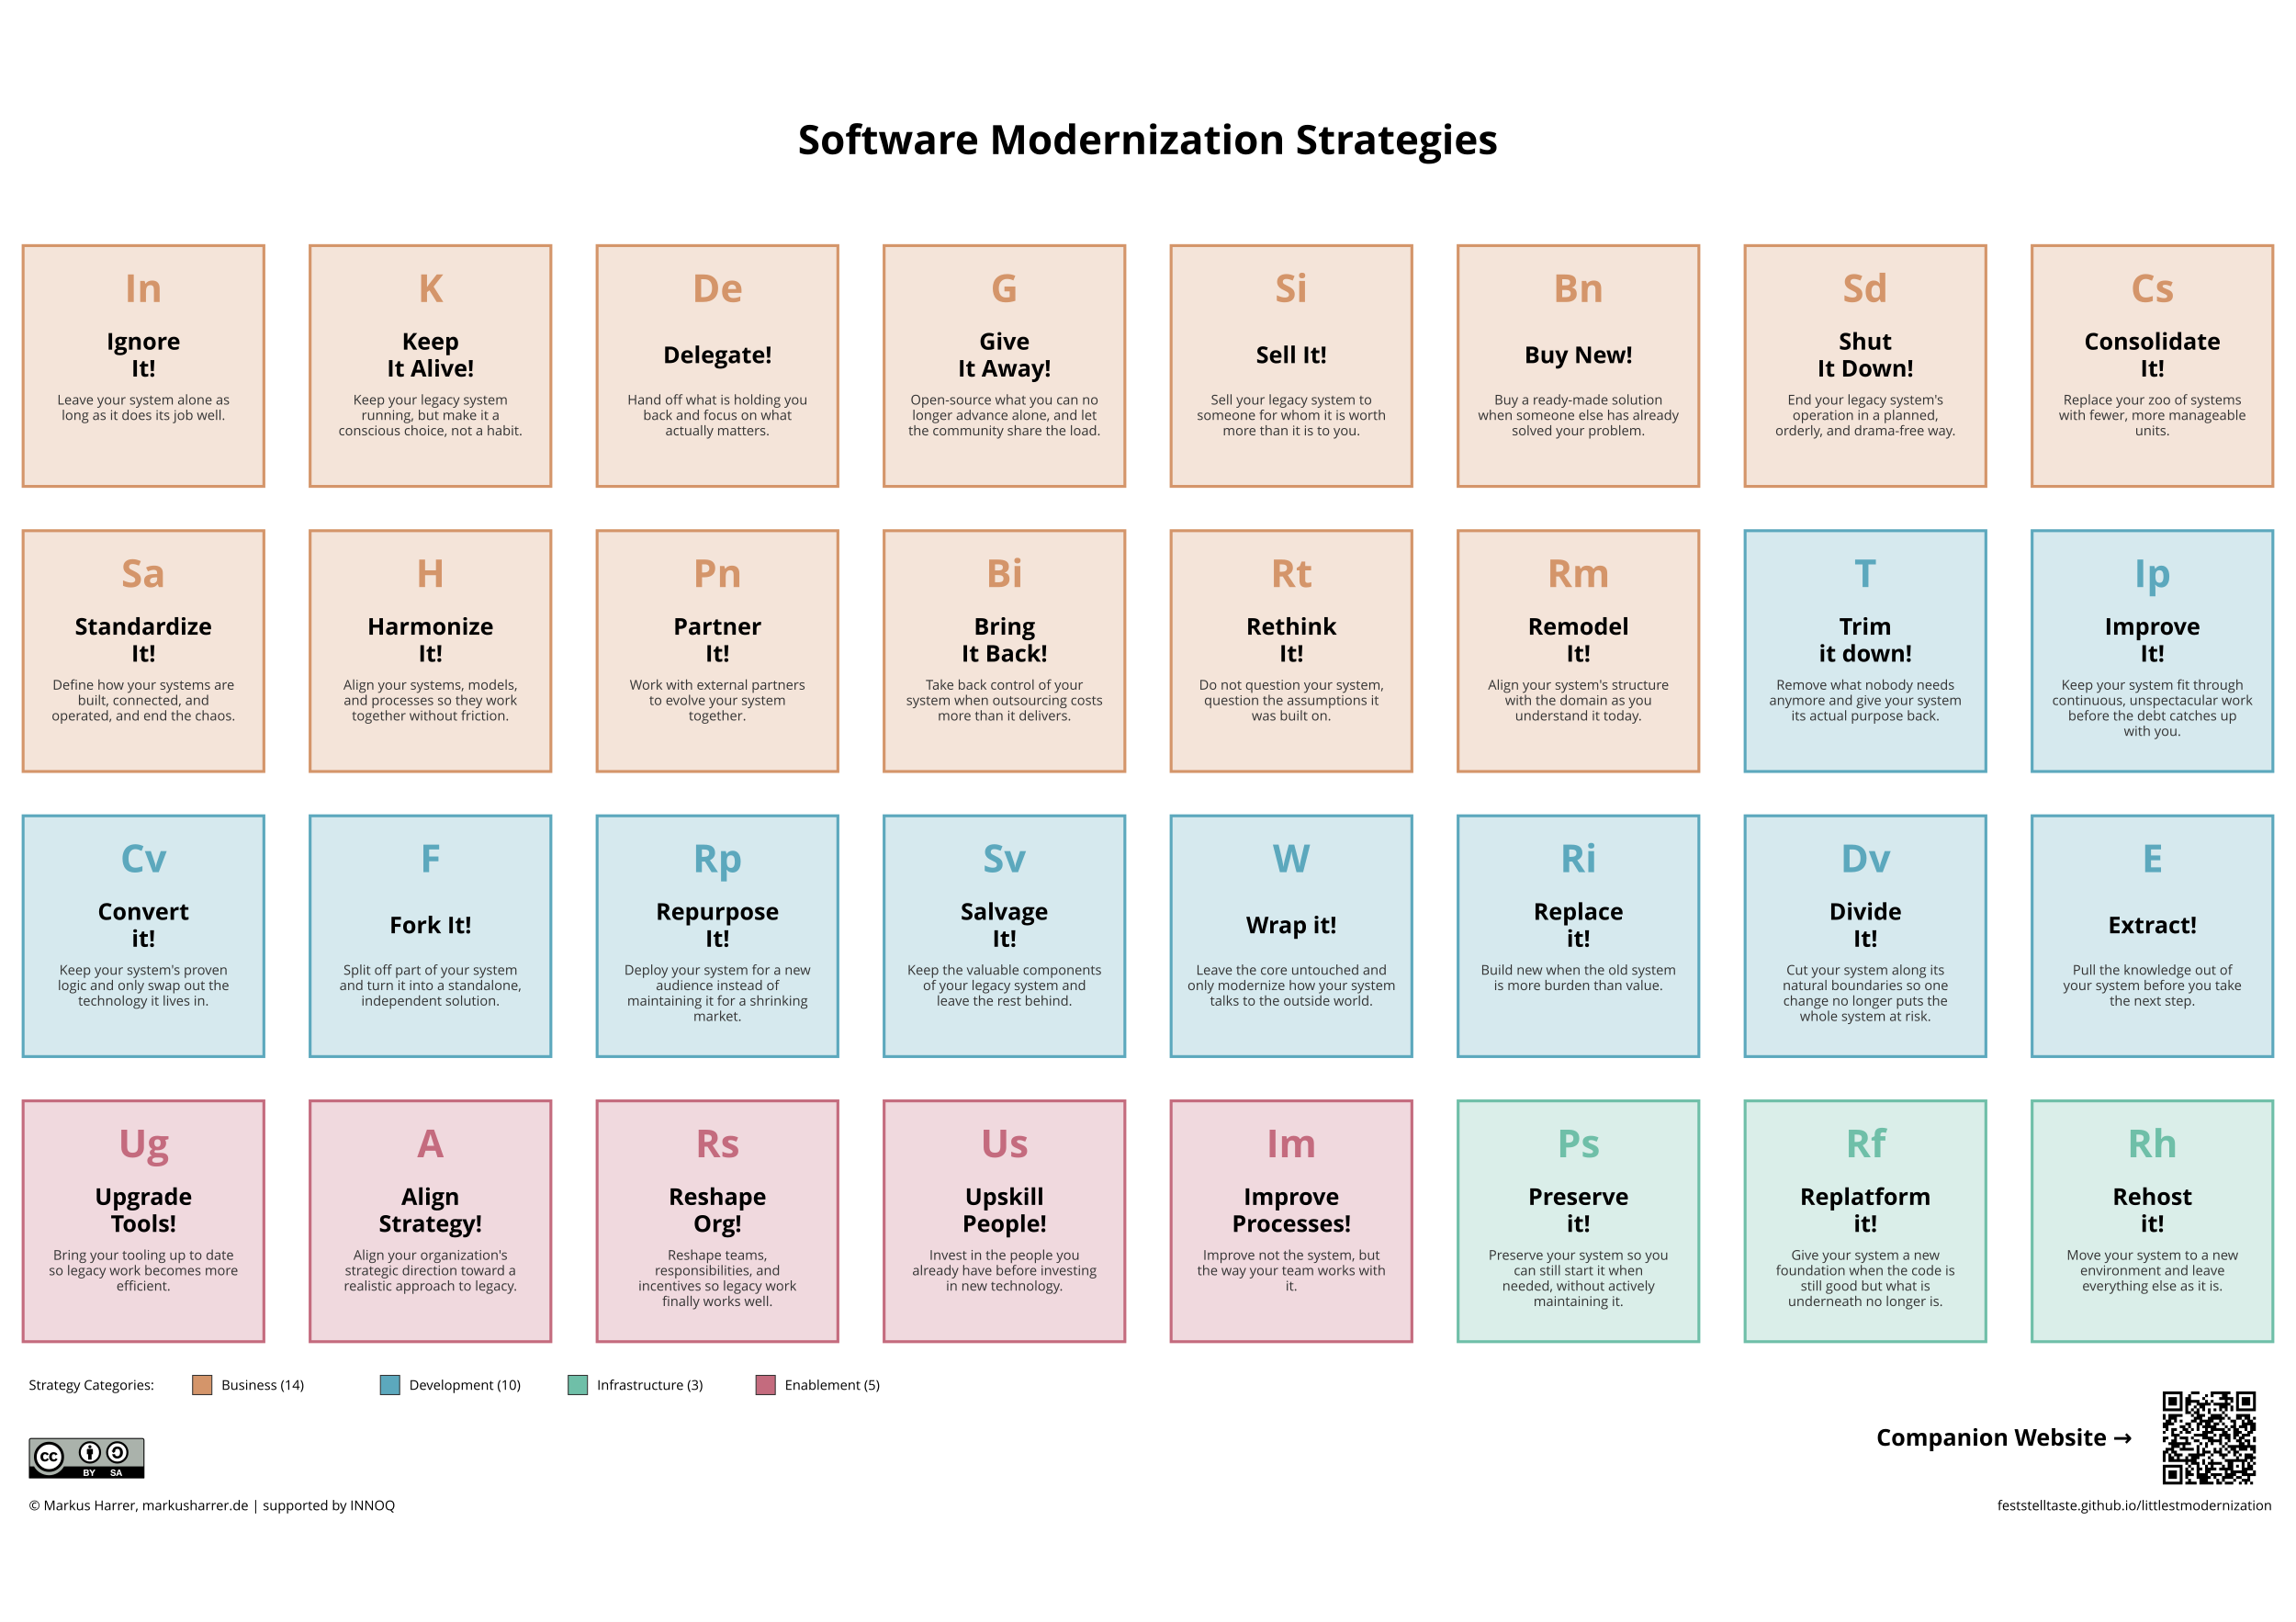
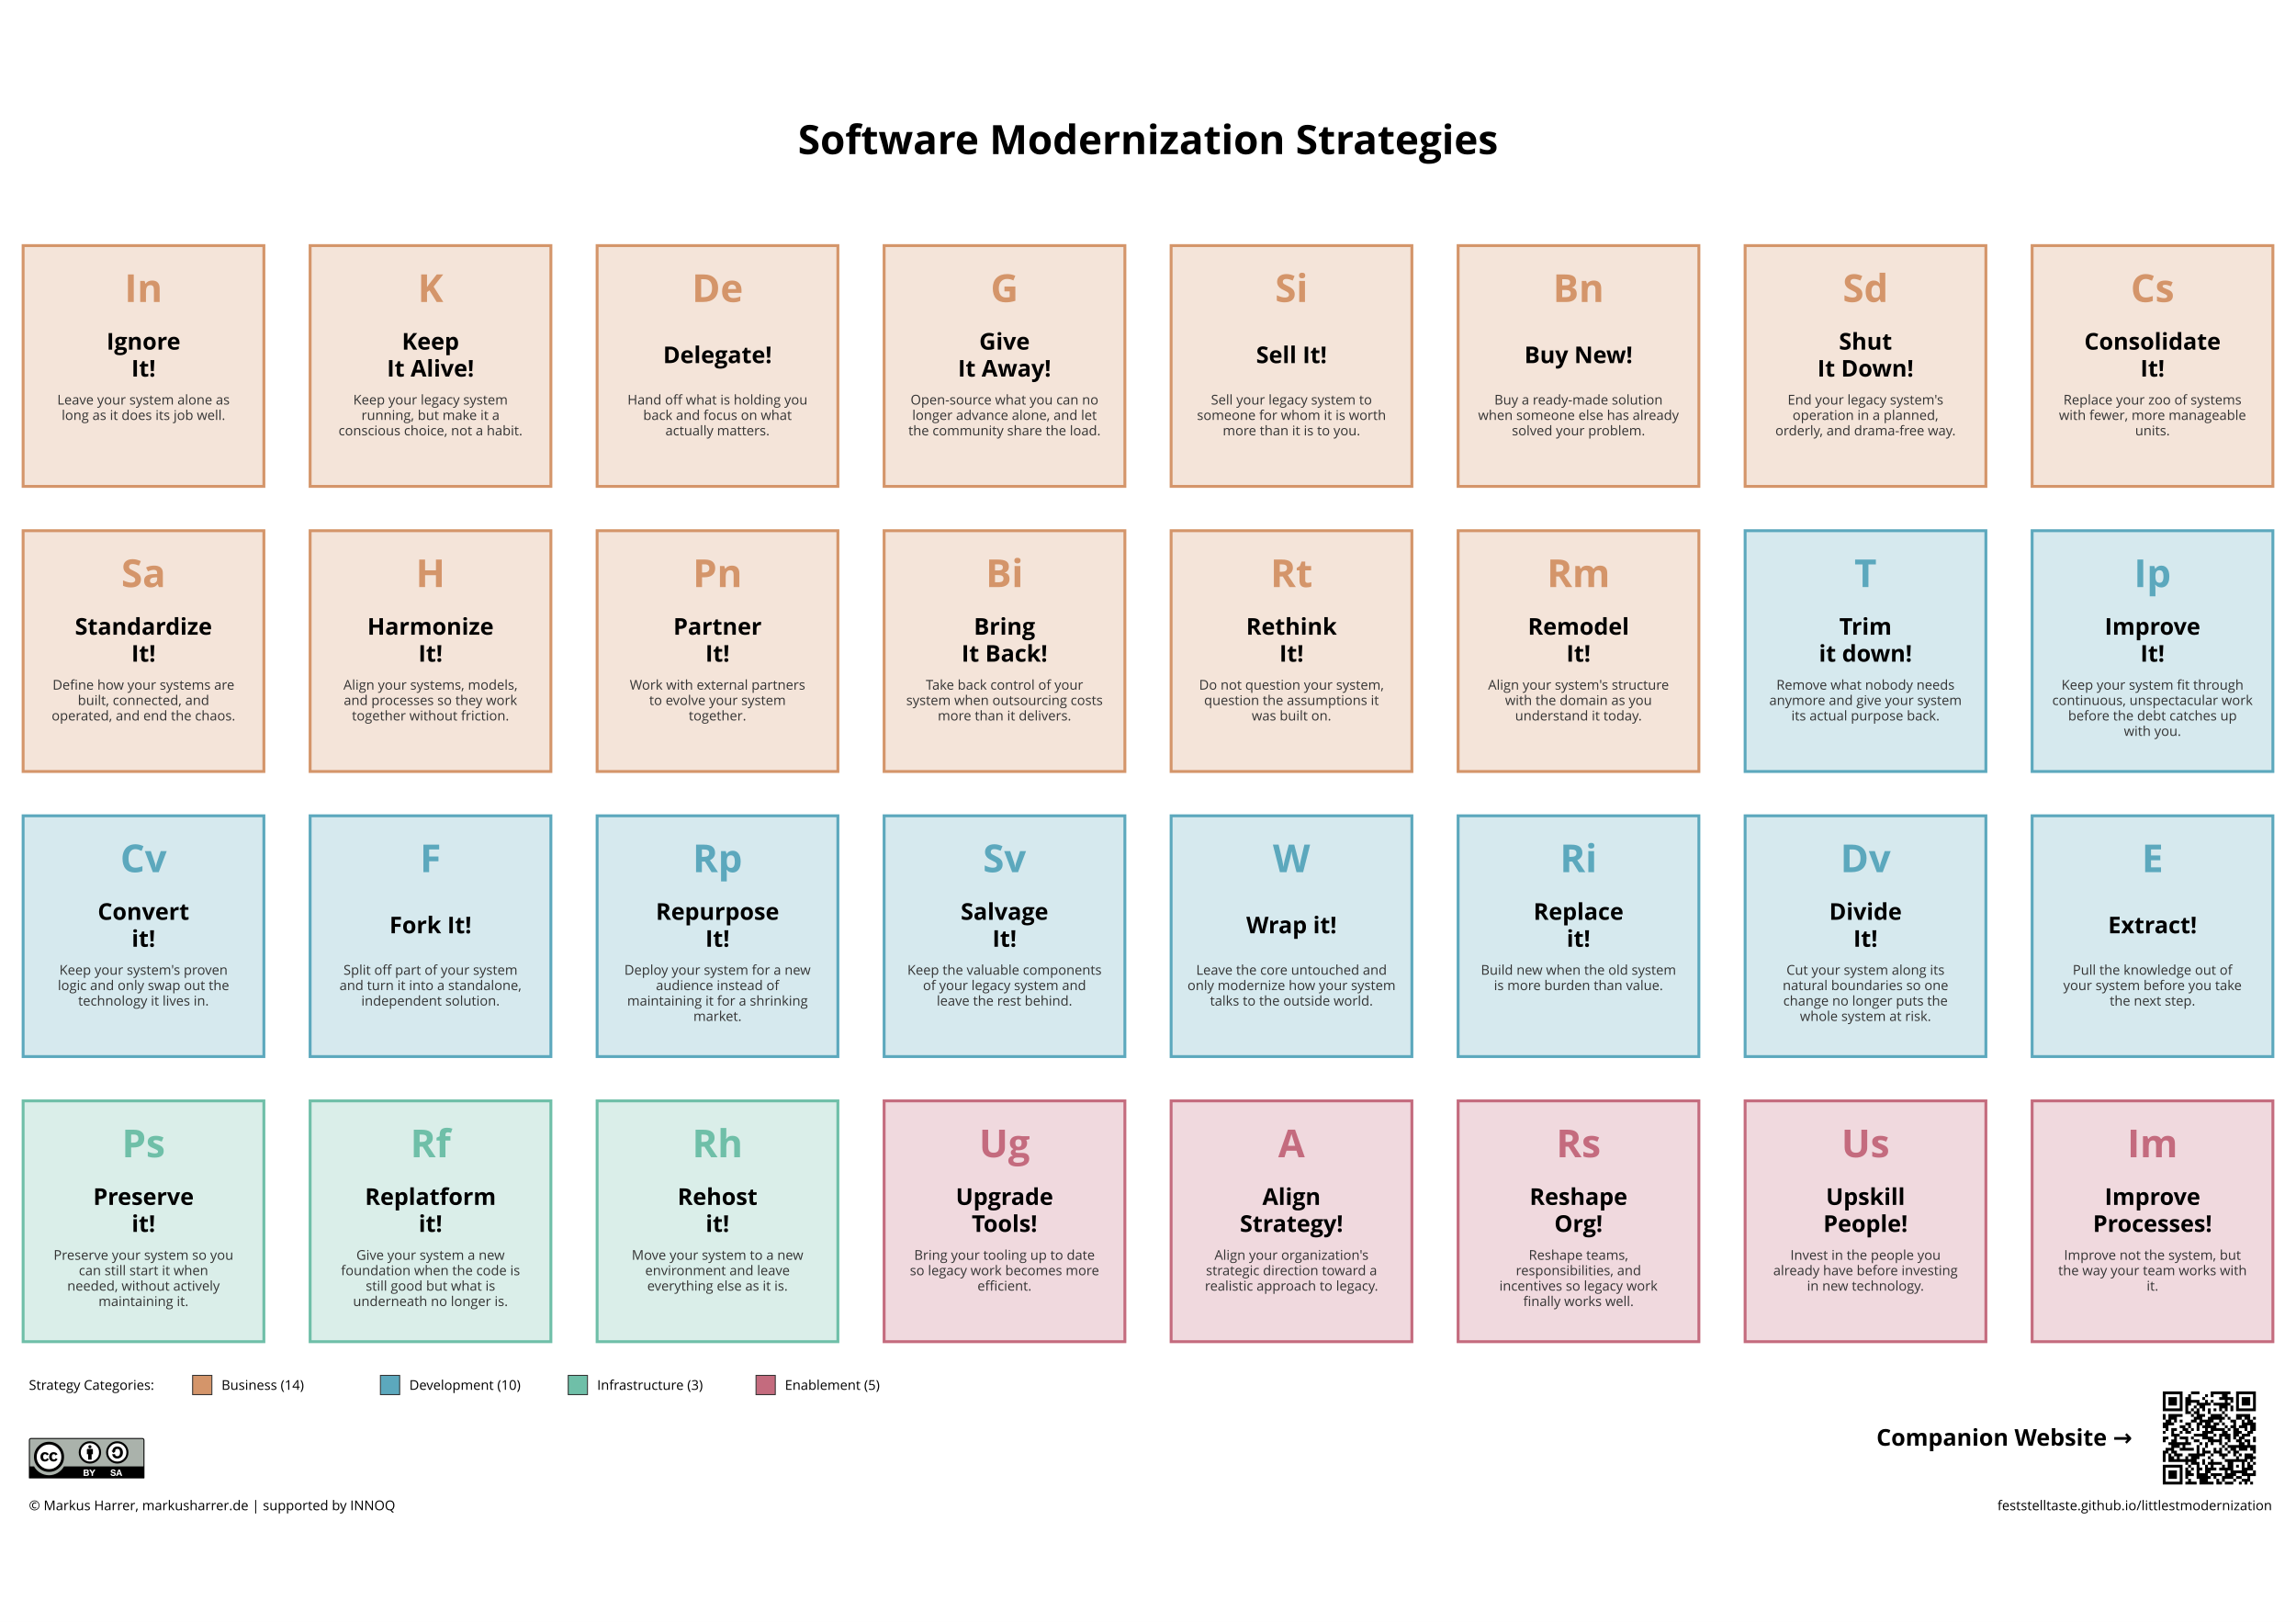
<svg xmlns="http://www.w3.org/2000/svg" width="2384" height="1684" viewBox="0 0 2384 1684">
  <rect width="2384" height="1684" fill="#fff" />
  <style>
        .strategy-title { font-family: Open Sans, sans-serif; font-size: 24px; font-weight: bold; text-anchor: middle; fill: #000; }
        .strategy-description { font-family: Open Sans, sans-serif; font-size: 14px; text-anchor: middle; fill: #333; }
        .category-label { font-family: Open Sans, sans-serif; font-size: 14px; text-anchor: start; fill: #000; }
        .main-title { font-family: Open Sans, sans-serif; font-size: 42px; font-weight: bold; text-anchor: middle; fill: #000; }
        .emoji-text { font-family: Open Sans, sans-serif; font-size: 60px; text-anchor: middle; }
        .strategy-letter { font-family: Open Sans, sans-serif; font-size: 40px; font-weight: bold; text-anchor: middle; dominant-baseline: central; }
        </style>
  <text x="1192" y="160" class="main-title">Software Modernization Strategies</text>
  <g>
    <rect x="24" y="255" width="250" height="250" rx="0" ry="0" fill="#d4956a" fill-opacity="0.25" stroke="#d4956a" stroke-width="3.0" />
    <text x="149" y="298" class="strategy-letter" fill="#d4956a">In</text>
    <text x="149" y="363" class="strategy-title">Ignore</text>
    <text x="149" y="391" class="strategy-title">It!</text>
    <text x="149" y="420" class="strategy-description">Leave your system alone as</text>
    <text x="149" y="436" class="strategy-description">long as it does its job well.</text>
  </g>
  <g>
    <rect x="322" y="255" width="250" height="250" rx="0" ry="0" fill="#d4956a" fill-opacity="0.25" stroke="#d4956a" stroke-width="3.0" />
    <text x="447" y="298" class="strategy-letter" fill="#d4956a">K</text>
    <text x="447" y="363" class="strategy-title">Keep</text>
    <text x="447" y="391" class="strategy-title">It Alive!</text>
    <text x="447" y="420" class="strategy-description">Keep your legacy system</text>
    <text x="447" y="436" class="strategy-description">running, but make it a</text>
    <text x="447" y="452" class="strategy-description">conscious choice, not a habit.</text>
  </g>
  <g>
    <rect x="620" y="255" width="250" height="250" rx="0" ry="0" fill="#d4956a" fill-opacity="0.25" stroke="#d4956a" stroke-width="3.0" />
    <text x="745" y="298" class="strategy-letter" fill="#d4956a">De</text>
    <text x="745" y="377" class="strategy-title">Delegate!</text>
    <text x="745" y="420" class="strategy-description">Hand off what is holding you</text>
    <text x="745" y="436" class="strategy-description">back and focus on what</text>
    <text x="745" y="452" class="strategy-description">actually matters.</text>
  </g>
  <g>
    <rect x="918" y="255" width="250" height="250" rx="0" ry="0" fill="#d4956a" fill-opacity="0.25" stroke="#d4956a" stroke-width="3.0" />
    <text x="1043" y="298" class="strategy-letter" fill="#d4956a">G</text>
    <text x="1043" y="363" class="strategy-title">Give</text>
    <text x="1043" y="391" class="strategy-title">It Away!</text>
    <text x="1043" y="420" class="strategy-description">Open-source what you can no</text>
    <text x="1043" y="436" class="strategy-description">longer advance alone, and let</text>
    <text x="1043" y="452" class="strategy-description">the community share the load.</text>
  </g>
  <g>
    <rect x="1216" y="255" width="250" height="250" rx="0" ry="0" fill="#d4956a" fill-opacity="0.25" stroke="#d4956a" stroke-width="3.0" />
    <text x="1341" y="298" class="strategy-letter" fill="#d4956a">Si</text>
    <text x="1341" y="377" class="strategy-title">Sell It!</text>
    <text x="1341" y="420" class="strategy-description">Sell your legacy system to</text>
    <text x="1341" y="436" class="strategy-description">someone for whom it is worth</text>
    <text x="1341" y="452" class="strategy-description">more than it is to you.</text>
  </g>
  <g>
    <rect x="1514" y="255" width="250" height="250" rx="0" ry="0" fill="#d4956a" fill-opacity="0.25" stroke="#d4956a" stroke-width="3.0" />
    <text x="1639" y="298" class="strategy-letter" fill="#d4956a">Bn</text>
    <text x="1639" y="377" class="strategy-title">Buy New!</text>
    <text x="1639" y="420" class="strategy-description">Buy a ready-made solution</text>
    <text x="1639" y="436" class="strategy-description">when someone else has already</text>
    <text x="1639" y="452" class="strategy-description">solved your problem.</text>
  </g>
  <g>
    <rect x="1812" y="255" width="250" height="250" rx="0" ry="0" fill="#d4956a" fill-opacity="0.25" stroke="#d4956a" stroke-width="3.0" />
    <text x="1937" y="298" class="strategy-letter" fill="#d4956a">Sd</text>
    <text x="1937" y="363" class="strategy-title">Shut</text>
    <text x="1937" y="391" class="strategy-title">It Down!</text>
    <text x="1937" y="420" class="strategy-description">End your legacy system's</text>
    <text x="1937" y="436" class="strategy-description">operation in a planned,</text>
    <text x="1937" y="452" class="strategy-description">orderly, and drama-free way.</text>
  </g>
  <g>
    <rect x="2110" y="255" width="250" height="250" rx="0" ry="0" fill="#d4956a" fill-opacity="0.25" stroke="#d4956a" stroke-width="3.0" />
    <text x="2235" y="298" class="strategy-letter" fill="#d4956a">Cs</text>
    <text x="2235" y="363" class="strategy-title">Consolidate</text>
    <text x="2235" y="391" class="strategy-title">It!</text>
    <text x="2235" y="420" class="strategy-description">Replace your zoo of systems</text>
    <text x="2235" y="436" class="strategy-description">with fewer, more manageable</text>
    <text x="2235" y="452" class="strategy-description">units.</text>
  </g>
  <g>
    <rect x="24" y="551" width="250" height="250" rx="0" ry="0" fill="#d4956a" fill-opacity="0.25" stroke="#d4956a" stroke-width="3.0" />
    <text x="149" y="594" class="strategy-letter" fill="#d4956a">Sa</text>
    <text x="149" y="659" class="strategy-title">Standardize</text>
    <text x="149" y="687" class="strategy-title">It!</text>
    <text x="149" y="716" class="strategy-description">Define how your systems are</text>
    <text x="149" y="732" class="strategy-description">built, connected, and</text>
    <text x="149" y="748" class="strategy-description">operated, and end the chaos.</text>
  </g>
  <g>
    <rect x="322" y="551" width="250" height="250" rx="0" ry="0" fill="#d4956a" fill-opacity="0.25" stroke="#d4956a" stroke-width="3.0" />
    <text x="447" y="594" class="strategy-letter" fill="#d4956a">H</text>
    <text x="447" y="659" class="strategy-title">Harmonize</text>
    <text x="447" y="687" class="strategy-title">It!</text>
    <text x="447" y="716" class="strategy-description">Align your systems, models,</text>
    <text x="447" y="732" class="strategy-description">and processes so they work</text>
    <text x="447" y="748" class="strategy-description">together without friction.</text>
  </g>
  <g>
    <rect x="620" y="551" width="250" height="250" rx="0" ry="0" fill="#d4956a" fill-opacity="0.25" stroke="#d4956a" stroke-width="3.0" />
    <text x="745" y="594" class="strategy-letter" fill="#d4956a">Pn</text>
    <text x="745" y="659" class="strategy-title">Partner</text>
    <text x="745" y="687" class="strategy-title">It!</text>
    <text x="745" y="716" class="strategy-description">Work with external partners</text>
    <text x="745" y="732" class="strategy-description">to evolve your system</text>
    <text x="745" y="748" class="strategy-description">together.</text>
  </g>
  <g>
    <rect x="918" y="551" width="250" height="250" rx="0" ry="0" fill="#d4956a" fill-opacity="0.25" stroke="#d4956a" stroke-width="3.0" />
    <text x="1043" y="594" class="strategy-letter" fill="#d4956a">Bi</text>
    <text x="1043" y="659" class="strategy-title">Bring</text>
    <text x="1043" y="687" class="strategy-title">It Back!</text>
    <text x="1043" y="716" class="strategy-description">Take back control of your</text>
    <text x="1043" y="732" class="strategy-description">system when outsourcing costs</text>
    <text x="1043" y="748" class="strategy-description">more than it delivers.</text>
  </g>
  <g>
    <rect x="1216" y="551" width="250" height="250" rx="0" ry="0" fill="#d4956a" fill-opacity="0.25" stroke="#d4956a" stroke-width="3.0" />
    <text x="1341" y="594" class="strategy-letter" fill="#d4956a">Rt</text>
    <text x="1341" y="659" class="strategy-title">Rethink</text>
    <text x="1341" y="687" class="strategy-title">It!</text>
    <text x="1341" y="716" class="strategy-description">Do not question your system,</text>
    <text x="1341" y="732" class="strategy-description">question the assumptions it</text>
    <text x="1341" y="748" class="strategy-description">was built on.</text>
  </g>
  <g>
    <rect x="1514" y="551" width="250" height="250" rx="0" ry="0" fill="#d4956a" fill-opacity="0.25" stroke="#d4956a" stroke-width="3.0" />
    <text x="1639" y="594" class="strategy-letter" fill="#d4956a">Rm</text>
    <text x="1639" y="659" class="strategy-title">Remodel</text>
    <text x="1639" y="687" class="strategy-title">It!</text>
    <text x="1639" y="716" class="strategy-description">Align your system's structure</text>
    <text x="1639" y="732" class="strategy-description">with the domain as you</text>
    <text x="1639" y="748" class="strategy-description">understand it today.</text>
  </g>
  <g>
    <rect x="1812" y="551" width="250" height="250" rx="0" ry="0" fill="#5ca8bd" fill-opacity="0.25" stroke="#5ca8bd" stroke-width="3.0" />
    <text x="1937" y="594" class="strategy-letter" fill="#5ca8bd">T</text>
    <text x="1937" y="659" class="strategy-title">Trim</text>
    <text x="1937" y="687" class="strategy-title">it down!</text>
    <text x="1937" y="716" class="strategy-description">Remove what nobody needs</text>
    <text x="1937" y="732" class="strategy-description">anymore and give your system</text>
    <text x="1937" y="748" class="strategy-description">its actual purpose back.</text>
  </g>
  <g>
    <rect x="2110" y="551" width="250" height="250" rx="0" ry="0" fill="#5ca8bd" fill-opacity="0.25" stroke="#5ca8bd" stroke-width="3.0" />
    <text x="2235" y="594" class="strategy-letter" fill="#5ca8bd">Ip</text>
    <text x="2235" y="659" class="strategy-title">Improve</text>
    <text x="2235" y="687" class="strategy-title">It!</text>
    <text x="2235" y="716" class="strategy-description">Keep your system fit through</text>
    <text x="2235" y="732" class="strategy-description">continuous, unspectacular work</text>
    <text x="2235" y="748" class="strategy-description">before the debt catches up</text>
    <text x="2235" y="764" class="strategy-description">with you.</text>
  </g>
  <g>
    <rect x="24" y="847" width="250" height="250" rx="0" ry="0" fill="#5ca8bd" fill-opacity="0.25" stroke="#5ca8bd" stroke-width="3.0" />
    <text x="149" y="890" class="strategy-letter" fill="#5ca8bd">Cv</text>
    <text x="149" y="955" class="strategy-title">Convert</text>
    <text x="149" y="983" class="strategy-title">it!</text>
    <text x="149" y="1012" class="strategy-description">Keep your system's proven</text>
    <text x="149" y="1028" class="strategy-description">logic and only swap out the</text>
    <text x="149" y="1044" class="strategy-description">technology it lives in.</text>
  </g>
  <g>
    <rect x="322" y="847" width="250" height="250" rx="0" ry="0" fill="#5ca8bd" fill-opacity="0.25" stroke="#5ca8bd" stroke-width="3.0" />
    <text x="447" y="890" class="strategy-letter" fill="#5ca8bd">F</text>
    <text x="447" y="969" class="strategy-title">Fork It!</text>
    <text x="447" y="1012" class="strategy-description">Split off part of your system</text>
    <text x="447" y="1028" class="strategy-description">and turn it into a standalone,</text>
    <text x="447" y="1044" class="strategy-description">independent solution.</text>
  </g>
  <g>
    <rect x="620" y="847" width="250" height="250" rx="0" ry="0" fill="#5ca8bd" fill-opacity="0.25" stroke="#5ca8bd" stroke-width="3.0" />
    <text x="745" y="890" class="strategy-letter" fill="#5ca8bd">Rp</text>
    <text x="745" y="955" class="strategy-title">Repurpose</text>
    <text x="745" y="983" class="strategy-title">It!</text>
    <text x="745" y="1012" class="strategy-description">Deploy your system for a new</text>
    <text x="745" y="1028" class="strategy-description">audience instead of</text>
    <text x="745" y="1044" class="strategy-description">maintaining it for a shrinking</text>
    <text x="745" y="1060" class="strategy-description">market.</text>
  </g>
  <g>
    <rect x="918" y="847" width="250" height="250" rx="0" ry="0" fill="#5ca8bd" fill-opacity="0.25" stroke="#5ca8bd" stroke-width="3.0" />
    <text x="1043" y="890" class="strategy-letter" fill="#5ca8bd">Sv</text>
    <text x="1043" y="955" class="strategy-title">Salvage</text>
    <text x="1043" y="983" class="strategy-title">It!</text>
    <text x="1043" y="1012" class="strategy-description">Keep the valuable components</text>
    <text x="1043" y="1028" class="strategy-description">of your legacy system and</text>
    <text x="1043" y="1044" class="strategy-description">leave the rest behind.</text>
  </g>
  <g>
    <rect x="1216" y="847" width="250" height="250" rx="0" ry="0" fill="#5ca8bd" fill-opacity="0.25" stroke="#5ca8bd" stroke-width="3.0" />
    <text x="1341" y="890" class="strategy-letter" fill="#5ca8bd">W</text>
    <text x="1341" y="969" class="strategy-title">Wrap it!</text>
    <text x="1341" y="1012" class="strategy-description">Leave the core untouched and</text>
    <text x="1341" y="1028" class="strategy-description">only modernize how your system</text>
    <text x="1341" y="1044" class="strategy-description">talks to the outside world.</text>
  </g>
  <g>
    <rect x="1514" y="847" width="250" height="250" rx="0" ry="0" fill="#5ca8bd" fill-opacity="0.25" stroke="#5ca8bd" stroke-width="3.0" />
    <text x="1639" y="890" class="strategy-letter" fill="#5ca8bd">Ri</text>
    <text x="1639" y="955" class="strategy-title">Replace</text>
    <text x="1639" y="983" class="strategy-title">it!</text>
    <text x="1639" y="1012" class="strategy-description">Build new when the old system</text>
    <text x="1639" y="1028" class="strategy-description">is more burden than value.</text>
  </g>
  <g>
    <rect x="1812" y="847" width="250" height="250" rx="0" ry="0" fill="#5ca8bd" fill-opacity="0.25" stroke="#5ca8bd" stroke-width="3.0" />
    <text x="1937" y="890" class="strategy-letter" fill="#5ca8bd">Dv</text>
    <text x="1937" y="955" class="strategy-title">Divide</text>
    <text x="1937" y="983" class="strategy-title">It!</text>
    <text x="1937" y="1012" class="strategy-description">Cut your system along its</text>
    <text x="1937" y="1028" class="strategy-description">natural boundaries so one</text>
    <text x="1937" y="1044" class="strategy-description">change no longer puts the</text>
    <text x="1937" y="1060" class="strategy-description">whole system at risk.</text>
  </g>
  <g>
    <rect x="2110" y="847" width="250" height="250" rx="0" ry="0" fill="#5ca8bd" fill-opacity="0.25" stroke="#5ca8bd" stroke-width="3.0" />
    <text x="2235" y="890" class="strategy-letter" fill="#5ca8bd">E</text>
    <text x="2235" y="969" class="strategy-title">Extract!</text>
    <text x="2235" y="1012" class="strategy-description">Pull the knowledge out of</text>
    <text x="2235" y="1028" class="strategy-description">your system before you take</text>
    <text x="2235" y="1044" class="strategy-description">the next step.</text>
  </g>
  <g>
-     <rect x="24" y="1143" width="250" height="250" rx="0" ry="0" fill="#c46b7e" fill-opacity="0.25" stroke="#c46b7e" stroke-width="3.0" />
-     <text x="149" y="1186" class="strategy-letter" fill="#c46b7e">Ug</text>
-     <text x="149" y="1251" class="strategy-title">Upgrade</text>
-     <text x="149" y="1279" class="strategy-title">Tools!</text>
-     <text x="149" y="1308" class="strategy-description">Bring your tooling up to date</text>
-     <text x="149" y="1324" class="strategy-description">so legacy work becomes more</text>
-     <text x="149" y="1340" class="strategy-description">efficient.</text>
-   </g>
-   <g>
-     <rect x="322" y="1143" width="250" height="250" rx="0" ry="0" fill="#c46b7e" fill-opacity="0.25" stroke="#c46b7e" stroke-width="3.0" />
-     <text x="447" y="1186" class="strategy-letter" fill="#c46b7e">A</text>
-     <text x="447" y="1251" class="strategy-title">Align</text>
-     <text x="447" y="1279" class="strategy-title">Strategy!</text>
-     <text x="447" y="1308" class="strategy-description">Align your organization's</text>
-     <text x="447" y="1324" class="strategy-description">strategic direction toward a</text>
-     <text x="447" y="1340" class="strategy-description">realistic approach to legacy.</text>
-   </g>
-   <g>
-     <rect x="620" y="1143" width="250" height="250" rx="0" ry="0" fill="#c46b7e" fill-opacity="0.25" stroke="#c46b7e" stroke-width="3.0" />
-     <text x="745" y="1186" class="strategy-letter" fill="#c46b7e">Rs</text>
-     <text x="745" y="1251" class="strategy-title">Reshape</text>
-     <text x="745" y="1279" class="strategy-title">Org!</text>
-     <text x="745" y="1308" class="strategy-description">Reshape teams,</text>
-     <text x="745" y="1324" class="strategy-description">responsibilities, and</text>
-     <text x="745" y="1340" class="strategy-description">incentives so legacy work</text>
-     <text x="745" y="1356" class="strategy-description">finally works well.</text>
+     <rect x="24" y="1143" width="250" height="250" rx="0" ry="0" fill="#6fbfa8" fill-opacity="0.25" stroke="#6fbfa8" stroke-width="3.0" />
+     <text x="149" y="1186" class="strategy-letter" fill="#6fbfa8">Ps</text>
+     <text x="149" y="1251" class="strategy-title">Preserve</text>
+     <text x="149" y="1279" class="strategy-title">it!</text>
+     <text x="149" y="1308" class="strategy-description">Preserve your system so you</text>
+     <text x="149" y="1324" class="strategy-description">can still start it when</text>
+     <text x="149" y="1340" class="strategy-description">needed, without actively</text>
+     <text x="149" y="1356" class="strategy-description">maintaining it.</text>
+   </g>
+   <g>
+     <rect x="322" y="1143" width="250" height="250" rx="0" ry="0" fill="#6fbfa8" fill-opacity="0.25" stroke="#6fbfa8" stroke-width="3.0" />
+     <text x="447" y="1186" class="strategy-letter" fill="#6fbfa8">Rf</text>
+     <text x="447" y="1251" class="strategy-title">Replatform</text>
+     <text x="447" y="1279" class="strategy-title">it!</text>
+     <text x="447" y="1308" class="strategy-description">Give your system a new</text>
+     <text x="447" y="1324" class="strategy-description">foundation when the code is</text>
+     <text x="447" y="1340" class="strategy-description">still good but what is</text>
+     <text x="447" y="1356" class="strategy-description">underneath no longer is.</text>
+   </g>
+   <g>
+     <rect x="620" y="1143" width="250" height="250" rx="0" ry="0" fill="#6fbfa8" fill-opacity="0.25" stroke="#6fbfa8" stroke-width="3.0" />
+     <text x="745" y="1186" class="strategy-letter" fill="#6fbfa8">Rh</text>
+     <text x="745" y="1251" class="strategy-title">Rehost</text>
+     <text x="745" y="1279" class="strategy-title">it!</text>
+     <text x="745" y="1308" class="strategy-description">Move your system to a new</text>
+     <text x="745" y="1324" class="strategy-description">environment and leave</text>
+     <text x="745" y="1340" class="strategy-description">everything else as it is.</text>
  </g>
  <g>
    <rect x="918" y="1143" width="250" height="250" rx="0" ry="0" fill="#c46b7e" fill-opacity="0.25" stroke="#c46b7e" stroke-width="3.0" />
-     <text x="1043" y="1186" class="strategy-letter" fill="#c46b7e">Us</text>
-     <text x="1043" y="1251" class="strategy-title">Upskill</text>
-     <text x="1043" y="1279" class="strategy-title">People!</text>
-     <text x="1043" y="1308" class="strategy-description">Invest in the people you</text>
-     <text x="1043" y="1324" class="strategy-description">already have before investing</text>
-     <text x="1043" y="1340" class="strategy-description">in new technology.</text>
+     <text x="1043" y="1186" class="strategy-letter" fill="#c46b7e">Ug</text>
+     <text x="1043" y="1251" class="strategy-title">Upgrade</text>
+     <text x="1043" y="1279" class="strategy-title">Tools!</text>
+     <text x="1043" y="1308" class="strategy-description">Bring your tooling up to date</text>
+     <text x="1043" y="1324" class="strategy-description">so legacy work becomes more</text>
+     <text x="1043" y="1340" class="strategy-description">efficient.</text>
  </g>
  <g>
    <rect x="1216" y="1143" width="250" height="250" rx="0" ry="0" fill="#c46b7e" fill-opacity="0.25" stroke="#c46b7e" stroke-width="3.0" />
-     <text x="1341" y="1186" class="strategy-letter" fill="#c46b7e">Im</text>
-     <text x="1341" y="1251" class="strategy-title">Improve</text>
-     <text x="1341" y="1279" class="strategy-title">Processes!</text>
-     <text x="1341" y="1308" class="strategy-description">Improve not the system, but</text>
-     <text x="1341" y="1324" class="strategy-description">the way your team works with</text>
-     <text x="1341" y="1340" class="strategy-description">it.</text>
-   </g>
-   <g>
-     <rect x="1514" y="1143" width="250" height="250" rx="0" ry="0" fill="#6fbfa8" fill-opacity="0.25" stroke="#6fbfa8" stroke-width="3.0" />
-     <text x="1639" y="1186" class="strategy-letter" fill="#6fbfa8">Ps</text>
-     <text x="1639" y="1251" class="strategy-title">Preserve</text>
-     <text x="1639" y="1279" class="strategy-title">it!</text>
-     <text x="1639" y="1308" class="strategy-description">Preserve your system so you</text>
-     <text x="1639" y="1324" class="strategy-description">can still start it when</text>
-     <text x="1639" y="1340" class="strategy-description">needed, without actively</text>
-     <text x="1639" y="1356" class="strategy-description">maintaining it.</text>
-   </g>
-   <g>
-     <rect x="1812" y="1143" width="250" height="250" rx="0" ry="0" fill="#6fbfa8" fill-opacity="0.25" stroke="#6fbfa8" stroke-width="3.0" />
-     <text x="1937" y="1186" class="strategy-letter" fill="#6fbfa8">Rf</text>
-     <text x="1937" y="1251" class="strategy-title">Replatform</text>
-     <text x="1937" y="1279" class="strategy-title">it!</text>
-     <text x="1937" y="1308" class="strategy-description">Give your system a new</text>
-     <text x="1937" y="1324" class="strategy-description">foundation when the code is</text>
-     <text x="1937" y="1340" class="strategy-description">still good but what is</text>
-     <text x="1937" y="1356" class="strategy-description">underneath no longer is.</text>
-   </g>
-   <g>
-     <rect x="2110" y="1143" width="250" height="250" rx="0" ry="0" fill="#6fbfa8" fill-opacity="0.25" stroke="#6fbfa8" stroke-width="3.0" />
-     <text x="2235" y="1186" class="strategy-letter" fill="#6fbfa8">Rh</text>
-     <text x="2235" y="1251" class="strategy-title">Rehost</text>
-     <text x="2235" y="1279" class="strategy-title">it!</text>
-     <text x="2235" y="1308" class="strategy-description">Move your system to a new</text>
-     <text x="2235" y="1324" class="strategy-description">environment and leave</text>
-     <text x="2235" y="1340" class="strategy-description">everything else as it is.</text>
+     <text x="1341" y="1186" class="strategy-letter" fill="#c46b7e">A</text>
+     <text x="1341" y="1251" class="strategy-title">Align</text>
+     <text x="1341" y="1279" class="strategy-title">Strategy!</text>
+     <text x="1341" y="1308" class="strategy-description">Align your organization's</text>
+     <text x="1341" y="1324" class="strategy-description">strategic direction toward a</text>
+     <text x="1341" y="1340" class="strategy-description">realistic approach to legacy.</text>
+   </g>
+   <g>
+     <rect x="1514" y="1143" width="250" height="250" rx="0" ry="0" fill="#c46b7e" fill-opacity="0.25" stroke="#c46b7e" stroke-width="3.0" />
+     <text x="1639" y="1186" class="strategy-letter" fill="#c46b7e">Rs</text>
+     <text x="1639" y="1251" class="strategy-title">Reshape</text>
+     <text x="1639" y="1279" class="strategy-title">Org!</text>
+     <text x="1639" y="1308" class="strategy-description">Reshape teams,</text>
+     <text x="1639" y="1324" class="strategy-description">responsibilities, and</text>
+     <text x="1639" y="1340" class="strategy-description">incentives so legacy work</text>
+     <text x="1639" y="1356" class="strategy-description">finally works well.</text>
+   </g>
+   <g>
+     <rect x="1812" y="1143" width="250" height="250" rx="0" ry="0" fill="#c46b7e" fill-opacity="0.25" stroke="#c46b7e" stroke-width="3.0" />
+     <text x="1937" y="1186" class="strategy-letter" fill="#c46b7e">Us</text>
+     <text x="1937" y="1251" class="strategy-title">Upskill</text>
+     <text x="1937" y="1279" class="strategy-title">People!</text>
+     <text x="1937" y="1308" class="strategy-description">Invest in the people you</text>
+     <text x="1937" y="1324" class="strategy-description">already have before investing</text>
+     <text x="1937" y="1340" class="strategy-description">in new technology.</text>
+   </g>
+   <g>
+     <rect x="2110" y="1143" width="250" height="250" rx="0" ry="0" fill="#c46b7e" fill-opacity="0.25" stroke="#c46b7e" stroke-width="3.0" />
+     <text x="2235" y="1186" class="strategy-letter" fill="#c46b7e">Im</text>
+     <text x="2235" y="1251" class="strategy-title">Improve</text>
+     <text x="2235" y="1279" class="strategy-title">Processes!</text>
+     <text x="2235" y="1308" class="strategy-description">Improve not the system, but</text>
+     <text x="2235" y="1324" class="strategy-description">the way your team works with</text>
+     <text x="2235" y="1340" class="strategy-description">it.</text>
  </g>
  <text x="30" y="1443" class="category-label">Strategy Categories:</text>
  <rect x="200" y="1428" width="20" height="20" rx="0" ry="0" fill="#d4956a" stroke="#333" stroke-width="1" />
  <text x="230" y="1443" class="category-label">Business (14)</text>
  <rect x="395" y="1428" width="20" height="20" rx="0" ry="0" fill="#5ca8bd" stroke="#333" stroke-width="1" />
  <text x="425" y="1443" class="category-label">Development (10)</text>
  <rect x="590" y="1428" width="20" height="20" rx="0" ry="0" fill="#6fbfa8" stroke="#333" stroke-width="1" />
  <text x="620" y="1443" class="category-label">Infrastructure (3)</text>
  <rect x="785" y="1428" width="20" height="20" rx="0" ry="0" fill="#c46b7e" stroke="#333" stroke-width="1" />
  <text x="815" y="1443" class="category-label">Enablement (5)</text>
  <g transform="translate(30, 1493)">
    <g id="layer1">
      <g transform="matrix(0.9937807,0,0,0.9936694,-177.6941,-74.43641)" id="g287">
        <path id="path3817_2_" nodetypes="ccccccc" d="M 182.235,75.39 L 296.299,75.593 C 297.893,75.593 299.317,75.356 299.317,78.773 L 299.177,116.34 L 179.357,116.34 L 179.357,78.634 C 179.357,76.949 179.52,75.39 182.235,75.39 z" style="fill:#aab2ab" />
        <g id="g5908_2_" transform="matrix(0.872921,0,0,0.872921,50.12536,143.2144)">
          <path id="path5906_2_" cx="296.354" ry="22.94" cy="264.358" type="arc" rx="22.94" d="M 187.209,-55.679 C 187.215,-46.999 180.182,-39.958 171.501,-39.952 C 162.821,-39.947 155.779,-46.98 155.774,-55.66 C 155.774,-55.667 155.774,-55.672 155.774,-55.679 C 155.769,-64.361 162.802,-71.401 171.482,-71.406 C 180.164,-71.412 187.204,-64.378 187.209,-55.698 C 187.209,-55.693 187.209,-55.686 187.209,-55.679 z" style="fill:#ffffff" />
          <g id="g5706_2_" transform="translate(-289.6157,99.0653)">
            <path id="path5708_2_" d="M 473.885,-167.547 C 477.37,-164.061 479.113,-159.793 479.113,-154.745 C 479.113,-149.695 477.4,-145.473 473.975,-142.077 C 470.339,-138.501 466.043,-136.713 461.085,-136.713 C 456.187,-136.713 451.965,-138.485 448.42,-142.032 C 444.874,-145.578 443.102,-149.815 443.102,-154.745 C 443.102,-159.673 444.874,-163.94 448.42,-167.547 C 451.875,-171.034 456.097,-172.776 461.085,-172.776 C 466.133,-172.776 470.399,-171.034 473.885,-167.547 z M 450.767,-165.202 C 447.82,-162.226 446.347,-158.739 446.347,-154.74 C 446.347,-150.742 447.805,-147.285 450.721,-144.369 C 453.638,-141.453 457.11,-139.995 461.138,-139.995 C 465.167,-139.995 468.668,-141.467 471.645,-144.414 C 474.471,-147.149 475.884,-150.591 475.884,-154.74 C 475.884,-158.858 474.448,-162.353 471.577,-165.225 C 468.706,-168.095 465.227,-169.531 461.138,-169.531 C 457.05,-169.531 453.592,-168.088 450.767,-165.202 z M 458.521,-156.499 C 458.071,-157.481 457.397,-157.971 456.498,-157.971 C 454.909,-157.971 454.114,-156.902 454.114,-154.763 C 454.114,-152.623 454.909,-151.554 456.498,-151.554 C 457.547,-151.554 458.297,-152.075 458.746,-153.119 L 460.949,-151.946 C 459.899,-150.081 458.324,-149.147 456.224,-149.147 C 454.604,-149.147 453.306,-149.644 452.332,-150.637 C 451.356,-151.63 450.869,-152.999 450.869,-154.744 C 450.869,-156.46 451.371,-157.822 452.376,-158.83 C 453.382,-159.838 454.633,-160.343 456.134,-160.343 C 458.354,-160.343 459.944,-159.468 460.905,-157.72 L 458.521,-156.499 z M 468.884,-156.499 C 468.434,-157.481 467.773,-157.971 466.902,-157.971 C 465.281,-157.971 464.47,-156.902 464.47,-154.763 C 464.47,-152.623 465.281,-151.554 466.902,-151.554 C 467.953,-151.554 468.689,-152.075 469.109,-153.119 L 471.361,-151.946 C 470.313,-150.081 468.74,-149.147 466.644,-149.147 C 465.026,-149.147 463.731,-149.644 462.757,-150.637 C 461.785,-151.63 461.298,-152.999 461.298,-154.744 C 461.298,-156.46 461.792,-157.822 462.781,-158.83 C 463.768,-159.838 465.026,-160.343 466.554,-160.343 C 468.77,-160.343 470.358,-159.468 471.315,-157.72 L 468.884,-156.499 z" />
          </g>
        </g>
        <path d="M 297.296,74.911 L 181.067,74.911 C 179.82,74.911 178.806,75.925 178.806,77.172 L 178.806,116.667 C 178.806,116.949 179.035,117.178 179.316,117.178 L 299.046,117.178 C 299.328,117.178 299.557,116.949 299.557,116.667 L 299.557,77.172 C 299.557,75.925 298.543,74.911 297.296,74.911 z M 181.067,75.932 L 297.296,75.932 C 297.98,75.932 298.536,76.488 298.536,77.172 C 298.536,77.172 298.536,93.091 298.536,104.59 L 215.462,104.59 C 212.417,110.096 206.551,113.834 199.818,113.834 C 193.083,113.834 187.218,110.099 184.175,104.59 L 179.827,104.59 C 179.827,93.091 179.827,77.172 179.827,77.172 C 179.827,76.488 180.383,75.932 181.067,75.932 z" id="path294" />
        <g enable-background="new    " id="g296">
          <path d="M 265.61,112.883 C 265.69,113.039 265.797,113.165 265.931,113.262 C 266.065,113.358 266.221,113.43 266.401,113.476 C 266.582,113.523 266.768,113.546 266.96,113.546 C 267.09,113.546 267.23,113.536 267.379,113.514 C 267.528,113.492 267.667,113.45 267.798,113.388 C 267.928,113.326 268.038,113.24 268.124,113.131 C 268.211,113.022 268.254,112.884 268.254,112.715 C 268.254,112.535 268.197,112.389 268.082,112.277 C 267.967,112.165 267.816,112.072 267.629,111.997 C 267.444,111.922 267.232,111.857 266.997,111.801 C 266.76,111.745 266.521,111.683 266.279,111.614 C 266.03,111.552 265.788,111.476 265.551,111.385 C 265.316,111.295 265.104,111.178 264.918,111.035 C 264.731,110.892 264.581,110.713 264.465,110.499 C 264.351,110.284 264.293,110.024 264.293,109.719 C 264.293,109.376 264.367,109.08 264.512,108.828 C 264.659,108.576 264.85,108.366 265.086,108.197 C 265.322,108.029 265.589,107.905 265.888,107.824 C 266.186,107.743 266.485,107.703 266.783,107.703 C 267.131,107.703 267.465,107.742 267.786,107.82 C 268.105,107.897 268.39,108.024 268.638,108.198 C 268.887,108.373 269.084,108.595 269.231,108.866 C 269.376,109.137 269.45,109.466 269.45,109.852 L 268.028,109.852 C 268.015,109.652 267.973,109.487 267.903,109.357 C 267.832,109.226 267.737,109.124 267.62,109.048 C 267.501,108.974 267.367,108.921 267.215,108.89 C 267.063,108.859 266.898,108.843 266.718,108.843 C 266.601,108.843 266.483,108.856 266.366,108.88 C 266.248,108.906 266.141,108.949 266.045,109.011 C 265.949,109.074 265.87,109.151 265.808,109.245 C 265.747,109.338 265.715,109.457 265.715,109.6 C 265.715,109.73 265.74,109.836 265.79,109.917 C 265.839,109.998 265.938,110.073 266.084,110.141 C 266.229,110.209 266.431,110.278 266.689,110.347 C 266.947,110.415 267.284,110.502 267.701,110.608 C 267.825,110.633 267.997,110.678 268.217,110.744 C 268.438,110.809 268.657,110.913 268.875,111.056 C 269.092,111.2 269.28,111.391 269.439,111.63 C 269.597,111.87 269.676,112.177 269.676,112.55 C 269.676,112.855 269.617,113.139 269.499,113.4 C 269.38,113.662 269.205,113.887 268.971,114.077 C 268.738,114.267 268.449,114.415 268.104,114.521 C 267.758,114.626 267.358,114.679 266.905,114.679 C 266.538,114.679 266.181,114.634 265.835,114.543 C 265.491,114.453 265.185,114.311 264.92,114.118 C 264.657,113.924 264.447,113.678 264.291,113.379 C 264.135,113.08 264.061,112.725 264.067,112.314 L 265.489,112.314 C 265.489,112.538 265.529,112.728 265.61,112.883 z" id="path298" style="fill:#ffffff" />
          <path d="M 273.867,107.867 L 276.36,114.531 L 274.837,114.531 L 274.333,113.046 L 271.84,113.046 L 271.318,114.531 L 269.843,114.531 L 272.364,107.867 L 273.867,107.867 z M 273.951,111.953 L 273.111,109.509 L 273.092,109.509 L 272.223,111.953 L 273.951,111.953 z" id="path300" style="fill:#ffffff" />
        </g>
        <g enable-background="new    " id="g302">
          <path d="M 239.178,107.867 C 239.496,107.867 239.786,107.895 240.047,107.951 C 240.309,108.007 240.534,108.099 240.721,108.226 C 240.908,108.354 241.053,108.523 241.156,108.734 C 241.258,108.946 241.31,109.207 241.31,109.518 C 241.31,109.854 241.234,110.133 241.081,110.357 C 240.928,110.582 240.702,110.765 240.403,110.908 C 240.815,111.026 241.123,111.233 241.326,111.529 C 241.529,111.825 241.63,112.181 241.63,112.598 C 241.63,112.934 241.565,113.225 241.434,113.471 C 241.303,113.717 241.126,113.917 240.906,114.073 C 240.684,114.229 240.431,114.344 240.148,114.418 C 239.864,114.494 239.573,114.531 239.273,114.531 L 236.037,114.531 L 236.037,107.867 L 239.178,107.867 L 239.178,107.867 z M 238.991,110.562 C 239.252,110.562 239.467,110.5 239.636,110.376 C 239.804,110.251 239.888,110.05 239.888,109.771 C 239.888,109.616 239.86,109.488 239.804,109.389 C 239.748,109.29 239.673,109.212 239.58,109.156 C 239.486,109.101 239.378,109.062 239.257,109.04 C 239.135,109.018 239.009,109.007 238.878,109.007 L 237.505,109.007 L 237.505,110.562 L 238.991,110.562 z M 239.077,113.39 C 239.22,113.39 239.357,113.376 239.488,113.348 C 239.619,113.32 239.735,113.273 239.834,113.209 C 239.934,113.143 240.013,113.054 240.073,112.942 C 240.132,112.831 240.162,112.688 240.162,112.513 C 240.162,112.171 240.065,111.927 239.872,111.781 C 239.678,111.635 239.422,111.562 239.105,111.562 L 237.505,111.562 L 237.505,113.39 L 239.077,113.39 z" id="path304" style="fill:#ffffff" />
          <path d="M 241.889,107.867 L 243.533,107.867 L 245.093,110.499 L 246.644,107.867 L 248.278,107.867 L 245.804,111.973 L 245.804,114.531 L 244.335,114.531 L 244.335,111.936 L 241.889,107.867 z" id="path306" style="fill:#ffffff" />
        </g>
        <g id="g6316_1_" transform="matrix(0.624995,0,0,0.624995,391.2294,176.9332)">
          <path id="path6318_1_" cx="475.971" ry="29.21" cy="252.086" type="arc" rx="29.21" d="M -175.008,-139.115 C -175.002,-129.703 -182.626,-122.068 -192.038,-122.06 C -201.449,-122.053 -209.085,-129.678 -209.093,-139.09 C -209.093,-139.098 -209.093,-139.107 -209.093,-139.115 C -209.099,-148.528 -201.474,-156.162 -192.063,-156.17 C -182.651,-156.177 -175.015,-148.552 -175.008,-139.14 C -175.008,-139.131 -175.008,-139.124 -175.008,-139.115 z" style="fill:#ffffff" />
          <g id="g6320_1_" transform="translate(-23.9521,-89.72962)">
            <path id="path6322_1_" d="M -168.22,-68.055 C -173.392,-68.055 -177.769,-66.251 -181.352,-62.642 C -185.028,-58.908 -186.866,-54.489 -186.866,-49.386 C -186.866,-44.283 -185.028,-39.894 -181.352,-36.223 C -177.677,-32.551 -173.299,-30.715 -168.22,-30.715 C -163.08,-30.715 -158.625,-32.567 -154.853,-36.27 C -151.303,-39.786 -149.527,-44.158 -149.527,-49.386 C -149.527,-54.612 -151.334,-59.033 -154.948,-62.642 C -158.562,-66.251 -162.986,-68.055 -168.22,-68.055 z M -168.174,-64.695 C -163.936,-64.695 -160.338,-63.202 -157.377,-60.215 C -154.387,-57.258 -152.892,-53.649 -152.892,-49.386 C -152.892,-45.092 -154.355,-41.529 -157.284,-38.697 C -160.369,-35.647 -163.998,-34.123 -168.174,-34.123 C -172.349,-34.123 -175.947,-35.632 -178.969,-38.65 C -181.991,-41.669 -183.502,-45.247 -183.502,-49.386 C -183.502,-53.524 -181.975,-57.134 -178.922,-60.215 C -175.994,-63.202 -172.411,-64.695 -168.174,-64.695 z" />
            <path id="path6324_1_" d="M -176.495,-52.021 C -175.752,-56.719 -172.444,-59.229 -168.3,-59.229 C -162.339,-59.229 -158.708,-54.904 -158.708,-49.137 C -158.708,-43.51 -162.572,-39.138 -168.394,-39.138 C -172.399,-39.138 -175.983,-41.603 -176.636,-46.439 L -171.933,-46.439 C -171.792,-43.928 -170.163,-43.044 -167.834,-43.044 C -165.181,-43.044 -163.456,-45.509 -163.456,-49.277 C -163.456,-53.229 -164.947,-55.322 -167.742,-55.322 C -169.791,-55.322 -171.559,-54.578 -171.933,-52.021 L -170.564,-52.028 L -174.267,-48.326 L -177.969,-52.028 L -176.495,-52.021 z" />
          </g>
        </g>
        <g id="g313">
          <circle cx="242.562" cy="90.225" r="10.806" id="circle315" style="fill:#ffffff" />
          <g id="g317">
            <path d="M 245.69,87.098 C 245.69,86.681 245.352,86.344 244.936,86.344 L 240.164,86.344 C 239.748,86.344 239.41,86.681 239.41,87.098 L 239.41,91.871 L 240.741,91.871 L 240.741,97.523 L 244.358,97.523 L 244.358,91.871 L 245.69,91.871 L 245.69,87.098 L 245.69,87.098 z" id="path319" />
            <circle cx="242.55" cy="84.083" r="1.632" id="circle321" />
          </g>
          <path clip-rule="evenodd" d="M 242.535,78.318 C 239.303,78.318 236.566,79.446 234.327,81.702 C 232.029,84.035 230.881,86.797 230.881,89.986 C 230.881,93.175 232.029,95.918 234.327,98.213 C 236.625,100.508 239.361,101.655 242.535,101.655 C 245.748,101.655 248.533,100.499 250.888,98.184 C 253.109,95.987 254.218,93.254 254.218,89.986 C 254.218,86.719 253.089,83.958 250.831,81.702 C 248.572,79.446 245.806,78.318 242.535,78.318 z M 242.564,80.418 C 245.212,80.418 247.461,81.352 249.311,83.219 C 251.181,85.066 252.116,87.322 252.116,89.986 C 252.116,92.67 251.201,94.897 249.37,96.667 C 247.442,98.573 245.173,99.525 242.564,99.525 C 239.955,99.525 237.706,98.583 235.817,96.696 C 233.928,94.81 232.984,92.573 232.984,89.986 C 232.984,87.4 233.938,85.144 235.846,83.219 C 237.677,81.352 239.917,80.418 242.564,80.418 z" id="path323" style="fill-rule:evenodd" />
        </g>
      </g>
    </g>
  </g>
  <text x="30" y="1568" class="category-label">© Markus Harrer, markusharrer.de | supported by INNOQ</text>
  <g transform="translate(2234, 1433) scale(2.926829)">
    <path fill="#ffffff" d="M0 0h41v41H0z" />
    <path stroke="#000000" d="M4 4.5h7m3 0h3m4 0h7m2 0h7M4 5.5h1m5 0h1m2 0h1m5 0h1m1 0h1m3 0h2m3 0h1m5 0h1M4 6.5h1m1 0h3m1 0h1m1 0h2m4 0h1m5 0h5m1 0h1m1 0h3m1 0h1M4 7.5h1m1 0h3m1 0h1m1 0h5m2 0h1m1 0h1m4 0h1m1 0h1m1 0h1m1 0h3m1 0h1M4 8.5h1m1 0h3m1 0h1m1 0h2m2 0h5m1 0h6m2 0h1m1 0h3m1 0h1M4 9.5h1m5 0h1m1 0h1m2 0h1m1 0h2m5 0h3m1 0h1m1 0h1m5 0h1M4 10.5h7m1 0h1m1 0h1m1 0h1m1 0h1m1 0h1m1 0h1m1 0h1m1 0h1m1 0h1m1 0h7M12 11.5h2m1 0h2m3 0h1m4 0h1M4 12.5h1m1 0h5m3 0h1m1 0h3m2 0h4m1 0h1m3 0h5M4 13.5h1m1 0h3m6 0h3m2 0h6m1 0h1m2 0h2m1 0h2m1 0h1M5 14.5h2m1 0h1m1 0h1m3 0h2m1 0h5m2 0h1m3 0h2m2 0h1m1 0h2M4 15.5h4m4 0h2m2 0h2m1 0h2m1 0h2m1 0h1m3 0h1m2 0h5M4 16.5h2m4 0h2m1 0h1m2 0h1m1 0h5m3 0h1m1 0h2m1 0h3m1 0h2M5 17.5h1m1 0h2m2 0h2m1 0h1m1 0h1m2 0h1m1 0h5m1 0h1m1 0h2m2 0h1m1 0h2M4 18.5h1m2 0h1m2 0h1m1 0h2m4 0h4m3 0h2m2 0h3m2 0h2M7 19.5h3m5 0h5m2 0h1m1 0h4m1 0h2m1 0h3M4 20.5h2m2 0h1m1 0h3m1 0h1m3 0h4m2 0h1m1 0h2m1 0h1m1 0h2m3 0h1M4 21.5h1m2 0h2m3 0h1m2 0h2m3 0h5m2 0h1m2 0h2m1 0h2m1 0h1M6 22.5h8m3 0h1m1 0h1m1 0h1m2 0h1m1 0h1m4 0h2m1 0h1M7 23.5h3m1 0h1m4 0h1m2 0h1m5 0h1m1 0h10M5 24.5h3m2 0h5m1 0h1m1 0h1m3 0h1m1 0h1m1 0h1m1 0h2m1 0h3m1 0h2M4 25.5h2m1 0h2m7 0h1m1 0h3m1 0h3m2 0h1m1 0h2m5 0h1M4 26.5h1m1 0h1m1 0h3m2 0h6m2 0h1m2 0h3m2 0h1m1 0h1m1 0h3M4 27.5h1m1 0h2m1 0h1m2 0h1m1 0h3m3 0h1m4 0h1m4 0h1m2 0h4M4 28.5h1m1 0h10m2 0h1m2 0h1m4 0h8m1 0h1M12 29.5h1m1 0h3m1 0h1m1 0h5m2 0h2m3 0h1m1 0h1m1 0h1M4 30.5h7m2 0h1m2 0h1m2 0h1m1 0h1m3 0h1m1 0h2m1 0h1m1 0h1m1 0h2M4 31.5h1m5 0h1m1 0h1m1 0h1m1 0h2m1 0h4m1 0h5m3 0h4M4 32.5h1m1 0h3m1 0h1m1 0h2m2 0h1m2 0h2m5 0h1m1 0h6m2 0h1M4 33.5h1m1 0h3m1 0h1m1 0h3m1 0h4m1 0h4m1 0h4m2 0h5M4 34.5h1m1 0h3m1 0h1m1 0h1m3 0h5m1 0h1m2 0h4m1 0h2m2 0h1M4 35.5h1m5 0h1m2 0h1m3 0h3m3 0h1m1 0h1m3 0h1m2 0h3M4 36.5h7m1 0h4m1 0h5m1 0h2m1 0h3m2 0h1m1 0h1m1 0h1" />
  </g>
  <text x="2214" y="1501" style="font-family: Open Sans, sans-serif; font-size: 24px; font-weight: bold; text-anchor: end;">Companion Website →</text>
  <text x="2074" y="1568" class="category-label" style="text-anchor: start;">feststelltaste.github.io/littlestmodernization</text>
</svg>
